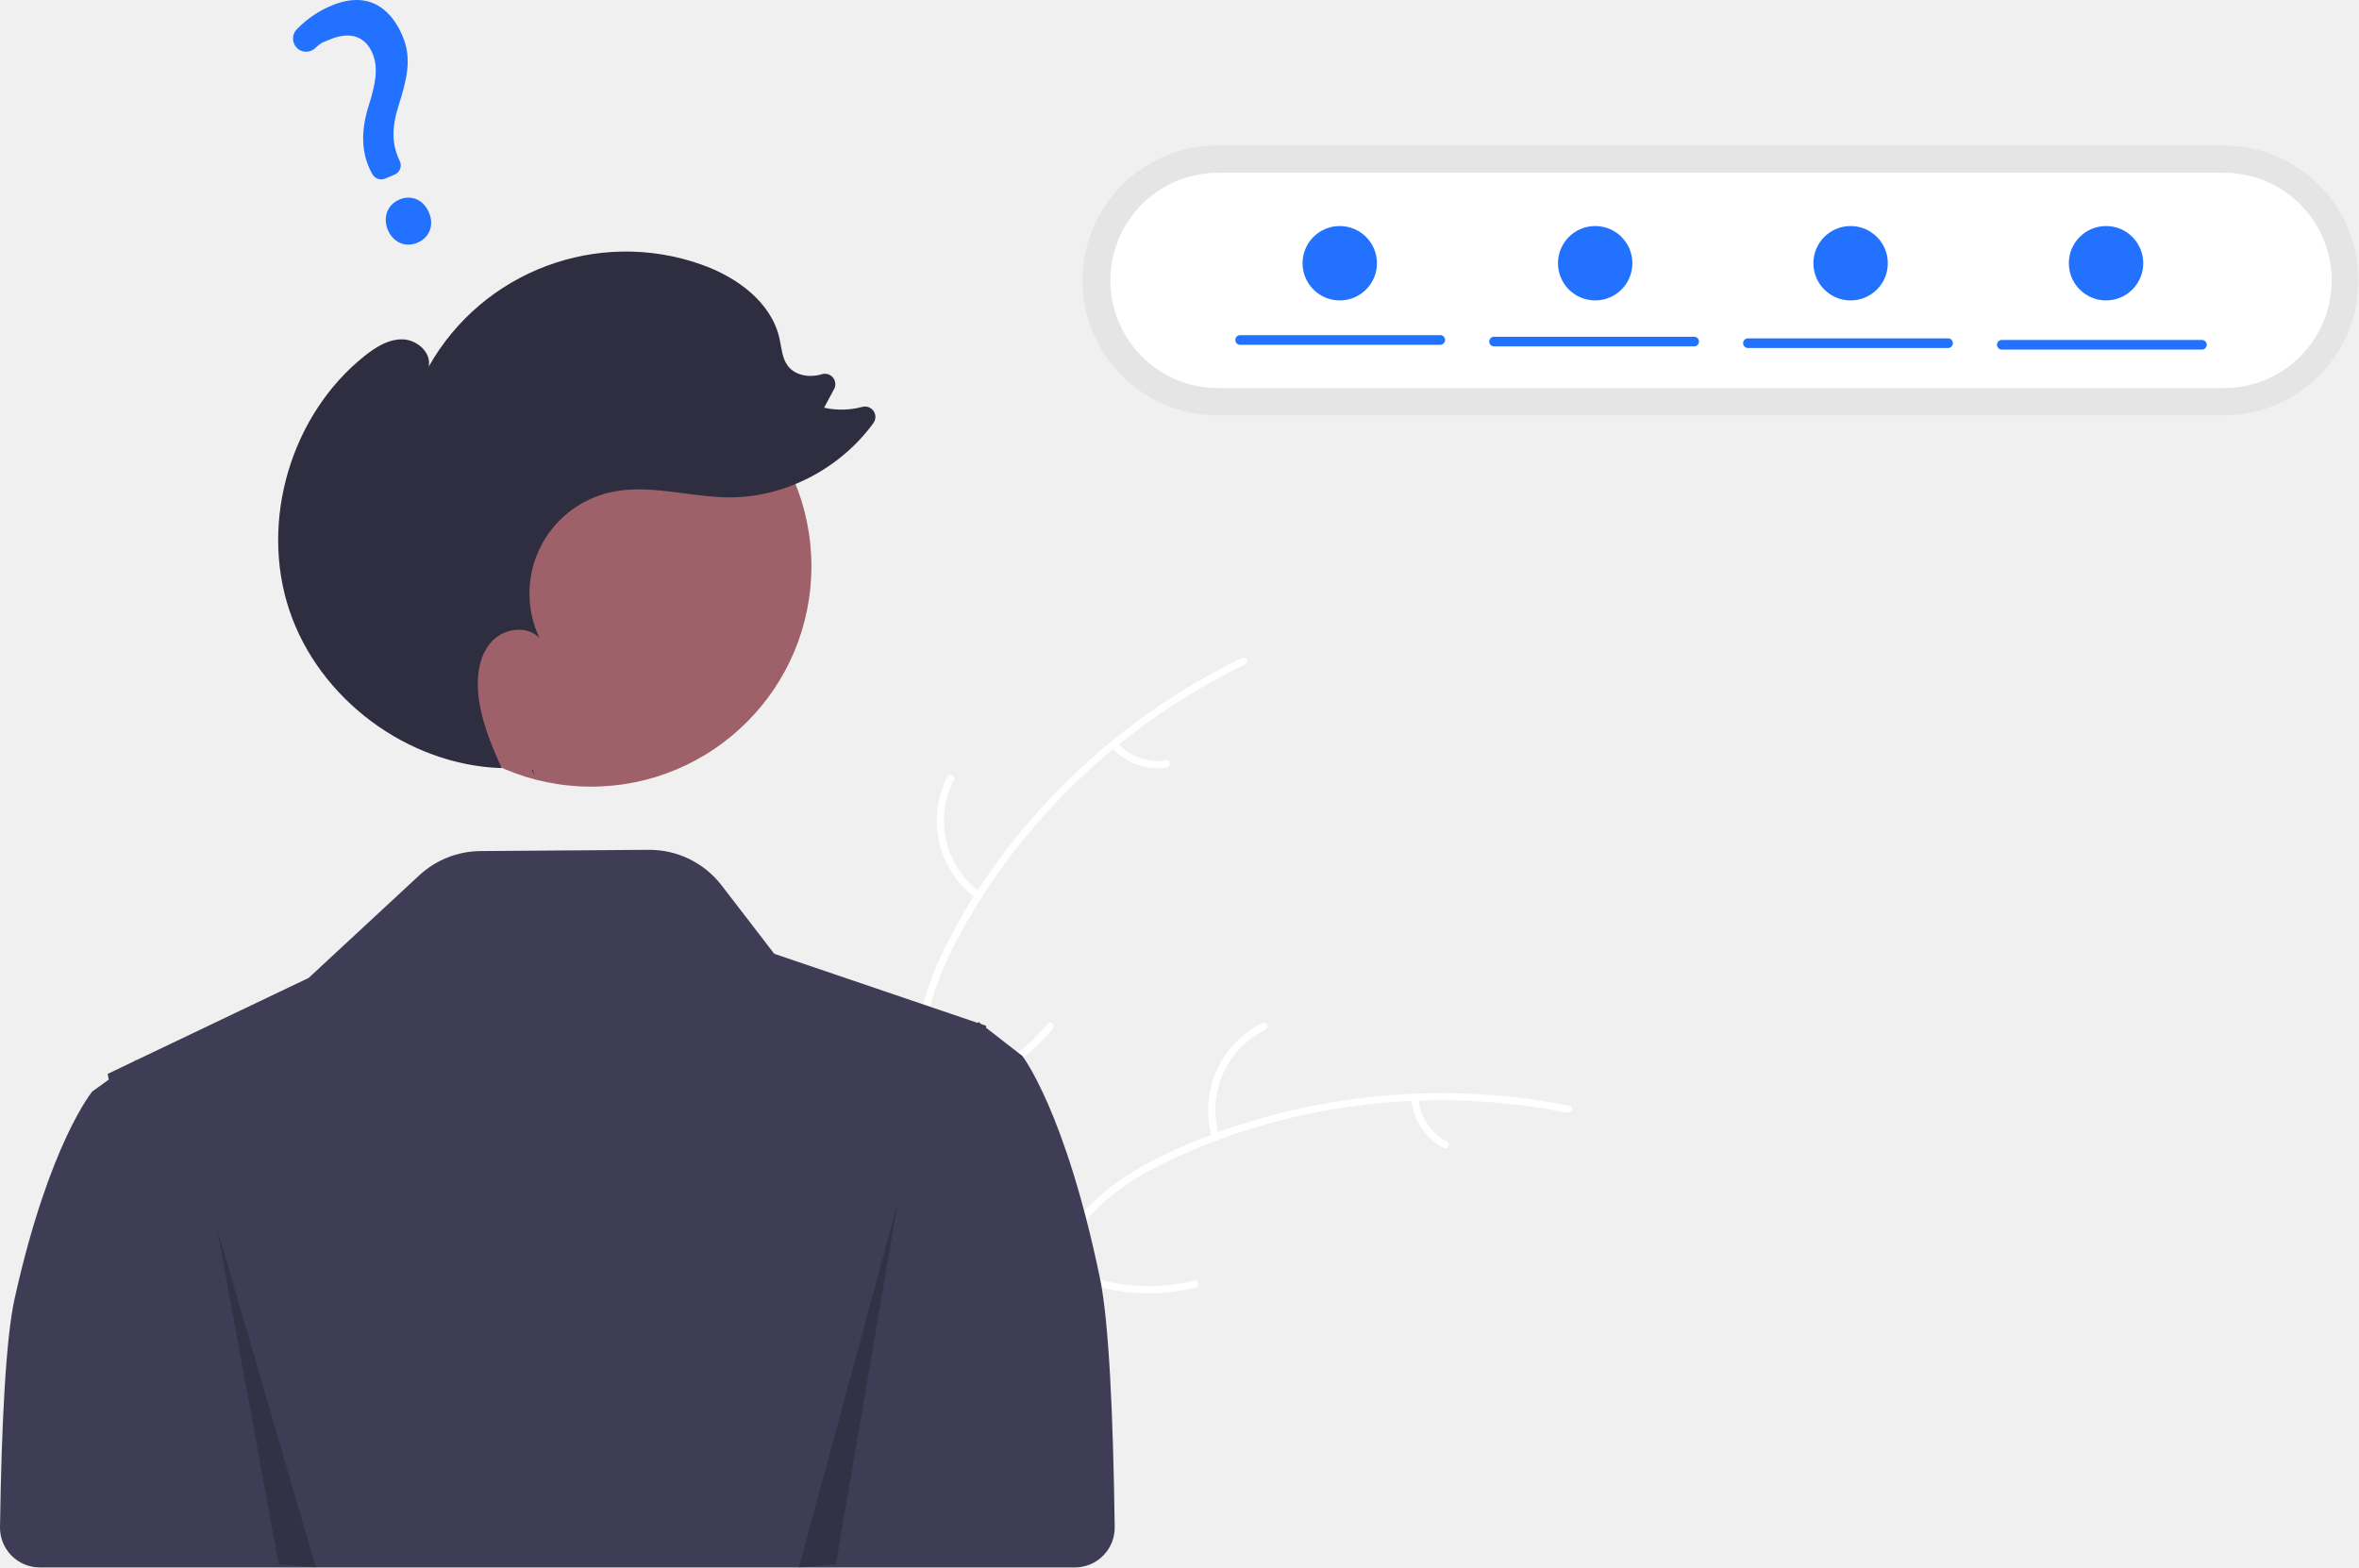
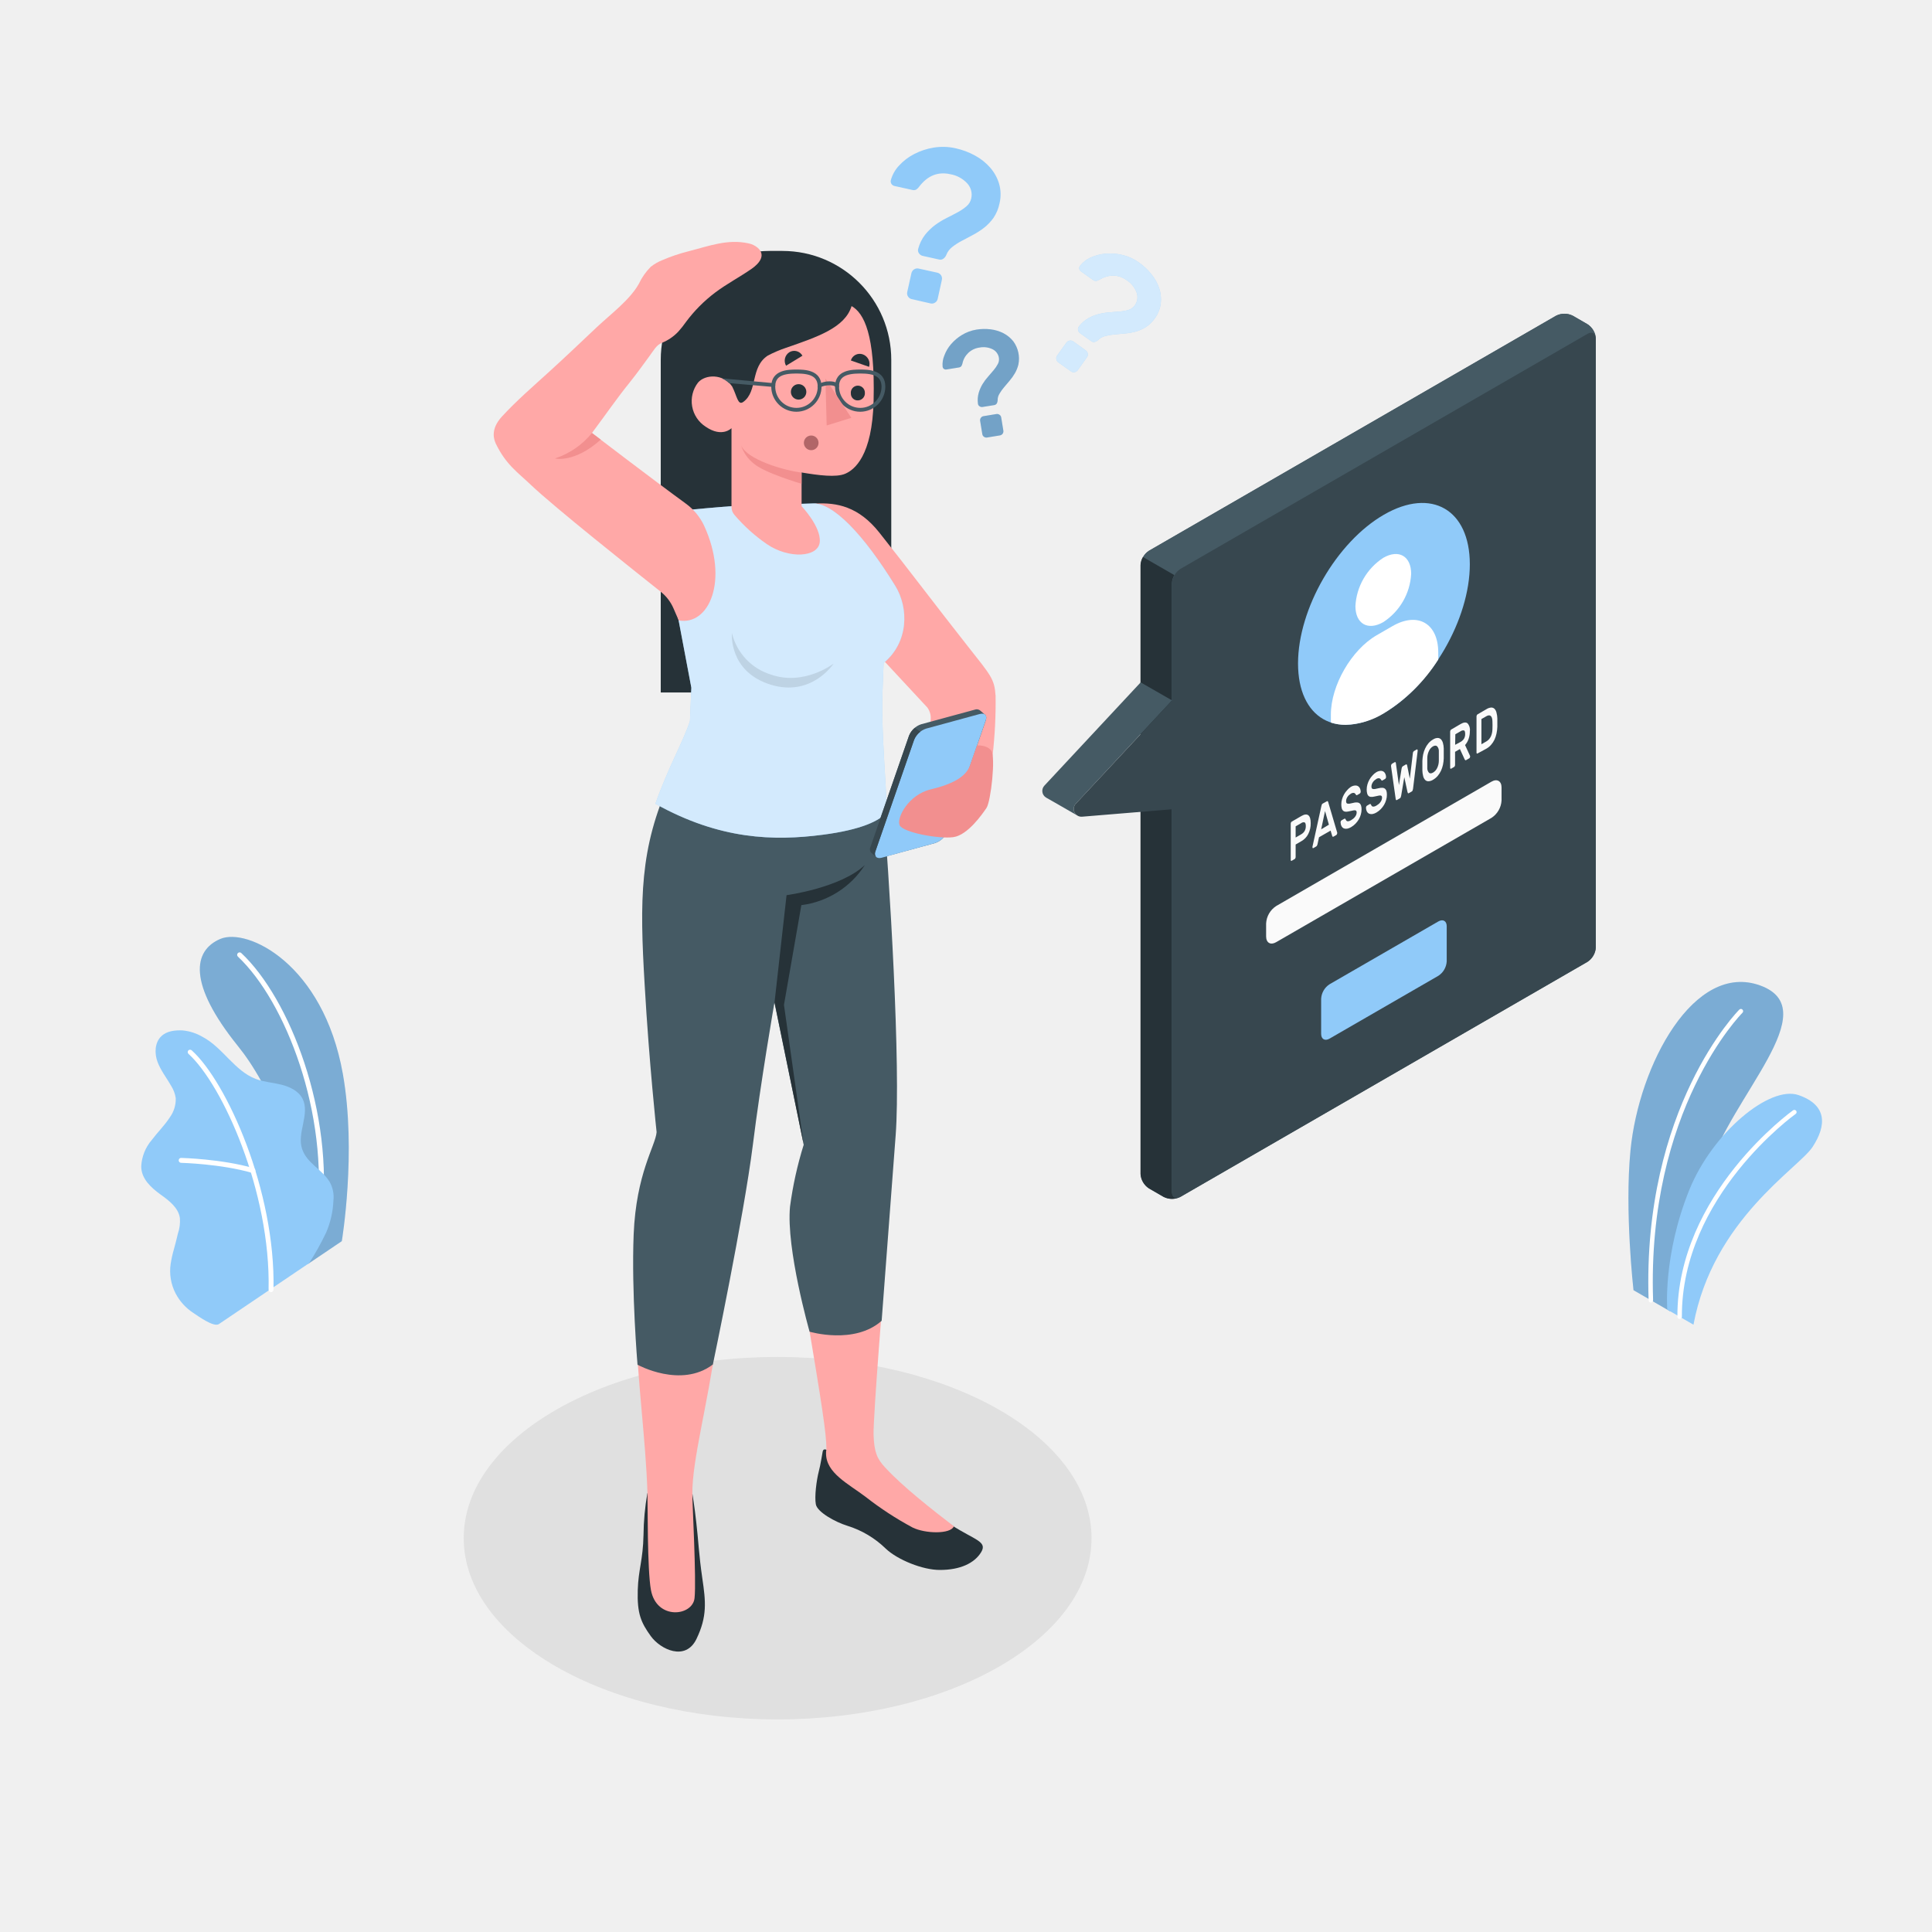
- <svg xmlns="http://www.w3.org/2000/svg" data-name="Layer 1" width="951.235" height="632.162" viewBox="0 0 951.235 632.162">
-   <path d="M465.591,496.884c32.599-57.345,94.782-101.377,160.608-97.135a303.919,303.919,0,0,0-79.931,192.744c-1.081,27.644.595,58.502-17.759,79.201-11.42,12.88-28.877,19.117-46.04,20.426-17.164,1.308-34.324-1.793-51.259-4.881l-4.108,1.261C425.537,622.556,432.992,554.23,465.591,496.884Z" transform="translate(-124.3823 -133.0693)" fill="#f0f0f0" />
-   <path d="M626.297,401.13C577.62,424.563,536.113,463.7,510.633,511.429c-5.509,10.319-10.199,21.266-12.244,32.841-2.047,11.58-.617,22.603,3.338,33.602,3.616,10.055,8.479,19.921,9.588,30.68,1.169,11.34-3.004,21.944-10.515,30.359-9.19,10.296-21.531,16.677-33.817,22.497-13.641,6.462-27.912,12.958-37.573,25.019-1.171,1.461-3.37-.441-2.201-1.9,16.809-20.983,45.583-24.928,65.536-41.831,9.31-7.887,16.3-18.628,15.859-31.214-.386-11.005-5.392-21.184-9.141-31.333-3.937-10.657-5.9-21.372-4.488-32.734,1.444-11.622,5.716-22.776,10.937-33.191,11.774-23.488,27.887-45.051,46.345-63.691a264.375,264.375,0,0,1,73.099-52.155c1.681-.809,2.612,1.947.942,2.751Z" transform="translate(-124.3823 -133.0693)" fill="#fff" />
-   <path d="M518.097,495.478a38.974,38.974,0,0,1-11.761-49.077c.851-1.666,3.48-.421,2.627,1.247a36.089,36.089,0,0,0,11.033,45.63c1.515,1.097-.393,3.291-1.9,2.201Z" transform="translate(-124.3823 -133.0693)" fill="#fff" />
-   <path d="M499.222,573.016A75.118,75.118,0,0,0,546.783,545.906c1.176-1.457,3.375.444,2.201,1.9A78.134,78.134,0,0,1,499.435,575.915c-1.855.266-2.058-2.635-.213-2.899Z" transform="translate(-124.3823 -133.0693)" fill="#fff" />
-   <path d="M574.907,432.685a22.061,22.061,0,0,0,19.718,7.03c1.851-.289,2.052,2.612.213,2.899a24.721,24.721,0,0,1-21.83-7.728,1.502,1.502,0,0,1-.151-2.05,1.461,1.461,0,0,1,2.05-.151Z" transform="translate(-124.3823 -133.0693)" fill="#fff" />
-   <path d="M757.173,580.652c-1.151.213-2.302.427-3.463.662a290.53,290.53,0,0,0-45.425,12.557c-1.149.4-2.308.823-3.443,1.255a306.284,306.284,0,0,0-96.329,58.622,297.44,297.44,0,0,0-31.2,32.695c-13.196,16.123-26.221,34.654-43.465,45.166a51.028,51.028,0,0,1-5.552,3.01l-99.338-41.204c-.179-.207-.368-.392-.548-.599l-4.041-1.464c.451-.636.932-1.287,1.383-1.923.26-.37.542-.731.802-1.102.18-.244.362-.488.511-.718.06-.081.121-.162.171-.221.149-.23.311-.429.451-.636q4.02-5.465,8.13-10.892c.009-.023.009-.023.041-.036,20.951-27.516,44.382-53.525,71.017-75.151.802-.65,1.611-1.324,2.458-1.955a283.824,283.824,0,0,1,38.364-25.951,250.912,250.912,0,0,1,22.758-11.253A208.652,208.652,0,0,1,633.669,545.389c43.431-4.033,87.669,5.869,120.98,33.154C755.5,579.241,756.331,579.931,757.173,580.652Z" transform="translate(-124.3823 -133.0693)" fill="#f0f0f0" />
-   <path d="M756.427,581.82c-52.975-10.597-109.678-4.339-158.759,18.43-10.611,4.923-20.947,10.84-29.549,18.85-8.606,8.014-14.101,17.676-17.565,28.839-3.167,10.205-5.224,21.011-10.816,30.269-5.895,9.758-15.61,15.712-26.674,17.909-13.537,2.688-27.232.352-40.545-2.397-14.782-3.053-30.088-6.459-45.063-2.646-1.814.462-2.425-2.381-.613-2.842,26.055-6.634,51.404,7.541,77.512,6.058,12.183-.692,24.23-5.06,31.455-15.374,6.318-9.019,8.449-20.16,11.566-30.521,3.273-10.879,8.157-20.616,16.124-28.838,8.151-8.41,18.277-14.744,28.715-19.916,23.542-11.665,49.39-19.181,75.35-22.951a264.375,264.375,0,0,1,89.766,2.367c1.83.366.913,3.127-.905,2.763Z" transform="translate(-124.3823 -133.0693)" fill="#fff" />
-   <path d="M613.231,592.008a38.974,38.974,0,0,1,20.158-46.266c1.682-.817,3.032,1.759,1.347,2.577a36.089,36.089,0,0,0-18.663,43.076c.549,1.788-2.296,2.391-2.842.613Z" transform="translate(-124.3823 -133.0693)" fill="#fff" />
-   <path d="M551.478,642.554a75.118,75.118,0,0,0,54.296,6.99c1.816-.456,2.427,2.387.613,2.842a78.135,78.135,0,0,1-56.485-7.388c-1.641-.905-.057-3.343,1.576-2.443Z" transform="translate(-124.3823 -133.0693)" fill="#fff" />
-   <path d="M696.396,576.075a22.061,22.061,0,0,0,11.511,17.484c1.652.884.066,3.321-1.576,2.443a24.721,24.721,0,0,1-12.777-19.314,1.502,1.502,0,0,1,1.114-1.728,1.461,1.461,0,0,1,1.728,1.114Z" transform="translate(-124.3823 -133.0693)" fill="#fff" />
-   <path d="M567.941,648.631c-13.912-67.267-31.302-89.694-31.302-89.694l-6.643-5.152-7.989-6.206.039-.798-1.895-.644-.445-.346-.729-.56-.117.126-.248.256-36.152-12.289-45.865-15.579L415.355,490.14a36.734,36.734,0,0,0-29.387-14.334l-67.829.502a36.734,36.734,0,0,0-24.71,9.801l-44.583,41.354-69.469,33.178-.117-.117-.729.521-10.734,5.132.443,2.306-6.643,4.794s-17.39,20.868-31.302,83.459c-3.539,15.926-5.281,50.09-5.91,92.188a16.069,16.069,0,0,0,16.062,16.307H511.494v-0H557.806a16.072,16.072,0,0,0,16.063-16.291C573.254,703.131,571.513,665.902,567.941,648.631Z" transform="translate(-124.3823 -133.0693)" fill="#3f3d56" />
-   <path d="M615.548,191.732a54.431,54.431,0,1,0,0,108.861H1021.187a54.431,54.431,0,0,0,0-108.861Z" transform="translate(-124.3823 -133.0693)" fill="#e5e5e5" />
-   <path d="M615.548,202.747a43.415,43.415,0,1,0,0,86.83H1021.187a43.415,43.415,0,0,0,0-86.83Z" transform="translate(-124.3823 -133.0693)" fill="#fff" />
-   <circle id="e096411a-cdc3-4e6d-bbd4-4630e1fee17e" data-name="ab6171fa-7d69-4734-b81c-8dff60f9761b" cx="238.323" cy="228.392" r="88.863" fill="#9e616a" />
-   <path d="M339.972,445.973q-.569-1.254-1.136-2.516c.146.005.29.026.435.029Z" transform="translate(-124.3823 -133.0693)" fill="#2f2e41" />
-   <path d="M271.371,276.64c4.494-3.585,9.747-6.884,15.494-6.699,5.746.185,11.573,5.375,10.383,11a91.318,91.318,0,0,1,109.895-41.208c14.282,5.039,28.287,15.119,31.568,29.904.842,3.795,1.023,7.957,3.393,11.039,2.988,3.886,8.705,4.765,13.412,3.398q.071-.021.141-.042a4.199,4.199,0,0,1,5.073,5.927l-4.041,7.537a32.383,32.383,0,0,0,15.428-.328,4.195,4.195,0,0,1,4.455,6.528c-13.325,18.294-35.586,30.108-58.303,29.969-16.146-.098-32.458-5.663-48.172-1.95a41.844,41.844,0,0,0-28.144,58.74c-4.827-5.28-14.159-4.03-19.097,1.147-4.938,5.177-6.216,12.904-5.719,20.041.761,10.916,5.038,21.201,9.546,31.212-37.801-1.19-73.555-27.707-85.59-63.572C229.008,343.267,241.674,300.33,271.371,276.64Z" transform="translate(-124.3823 -133.0693)" fill="#2f2e41" />
-   <polygon points="87.464 495.253 112.388 630.86 127.343 632.162 87.464 495.253" opacity="0.2" />
-   <polygon points="362.007 485.026 337.083 630.762 322.128 632.162 362.007 485.026" opacity="0.2" />
-   <path d="M292.629,231.001c-4.779,1.995-9.765-.191-11.857-5.2-2.123-5.085-.14-10.246,4.715-12.274,4.856-2.028,9.754.165,11.911,5.331C299.524,223.948,297.563,228.941,292.629,231.001Zm-9.154-27.482-3.8,1.587a4.099,4.099,0,0,1-5.206-1.909l-.188-.368c-4.088-7.373-4.557-16.335-1.384-26.621,2.939-9.227,4.16-15.717,1.705-21.596-2.838-6.797-8.899-8.927-16.628-5.842-2.998,1.252-3.952,1.232-6.311,3.572a5.416,5.416,0,0,1-3.921,1.593,5.235,5.235,0,0,1-3.747-1.643,5.348,5.348,0,0,1-.037-7.297,41.535,41.535,0,0,1,14.046-9.644c16.606-6.934,24.966,3.303,28.792,12.465,3.742,8.961,1.637,17.275-1.745,28.043-2.834,8.948-2.669,15.578.55,22.17a4.081,4.081,0,0,1-2.126,5.491Z" transform="translate(-124.3823 -133.0693)" fill="#2271ff" />
-   <path d="M705.149,272.122h-80.707a1.944,1.944,0,1,1,0-3.888h80.707a1.944,1.944,0,0,1,0,3.888Z" transform="translate(-124.3823 -133.0693)" fill="#2271ff" />
-   <path d="M807.53,272.77h-80.707a1.944,1.944,0,1,1,0-3.888h80.707a1.944,1.944,0,1,1,0,3.888Z" transform="translate(-124.3823 -133.0693)" fill="#2271ff" />
-   <path d="M909.912,273.418H829.205a1.944,1.944,0,0,1,0-3.888h80.707a1.944,1.944,0,1,1,0,3.888Z" transform="translate(-124.3823 -133.0693)" fill="#2271ff" />
-   <path d="M1012.294,274.066h-80.707a1.944,1.944,0,0,1,0-3.888h80.707a1.944,1.944,0,0,1,0,3.888Z" transform="translate(-124.3823 -133.0693)" fill="#2271ff" />
-   <circle cx="540.235" cy="106.162" r="15" fill="#2271ff" />
-   <circle cx="643.235" cy="106.162" r="15" fill="#2271ff" />
-   <circle cx="746.235" cy="106.162" r="15" fill="#2271ff" />
-   <circle cx="849.235" cy="106.162" r="15" fill="#2271ff" />
+ <svg xmlns="http://www.w3.org/2000/svg" viewBox="0 0 500 500">
+   <g id="freepik--Floor--inject-14">
+     <ellipse id="freepik--floor--inject-14" cx="250" cy="341.91" rx="235.59" ry="136.02" style="fill:#f0f0f0" />
+   </g>
+   <g id="freepik--Shadow--inject-14">
+     <ellipse id="freepik--shadow--inject-14" cx="201.25" cy="398.08" rx="81.24" ry="46.9" style="fill:#e0e0e0" />
+   </g>
+   <g id="freepik--Plants--inject-14">
+     <g id="freepik--plants--inject-14">
+       <path d="M432.28,339.4l-9.53-5.5s-2.33-20.4-.78-36.2c2.18-22.2,16.52-48.92,33.62-42.64s-7.84,28.88-13.39,47.71S432.28,339.4,432.28,339.4Z" style="fill:#90CAF9" />
+       <path d="M432.28,339.4l-9.53-5.5s-2.33-20.4-.78-36.2c2.18-22.2,16.52-48.92,33.62-42.64s-7.84,28.88-13.39,47.71S432.28,339.4,432.28,339.4Z" style="opacity:0.15" />
+       <path d="M427.27,337.09h0a.58.58,0,0,0,.55-.6c-1.67-49.33,22.89-74.15,23.13-74.39a.58.58,0,0,0,0-.82.57.57,0,0,0-.81,0c-.26.24-25.17,25.42-23.48,75.25A.58.58,0,0,0,427.27,337.09Z" style="fill:#fff" />
+       <path d="M438.27,342.83l-6.78-3.91s-1.16-14,5.71-31c6-14.8,20.8-27.09,28.26-24.51s7.27,7.87,3.63,13.42S443.34,315.59,438.27,342.83Z" style="fill:#90CAF9" />
+       <path d="M434.69,341.35h0a.59.59,0,0,0,.58-.58c-.14-31.2,29.15-52.28,29.45-52.49a.56.56,0,0,0,.13-.8.58.58,0,0,0-.8-.14c-.3.21-30.07,21.65-29.94,53.43A.58.58,0,0,0,434.69,341.35Z" style="fill:#fff" />
+     </g>
+     <g id="freepik--plants--inject-14">
+       <path d="M79.66,327.15l8.8-5.94s3.87-23,.27-43.29C83.67,249.46,64,240,57,243s-8.5,11.47,4.57,27.71C69.32,280.26,79.39,300.65,79.66,327.15Z" style="fill:#90CAF9" />
+       <g style="opacity:0.15">
+         <path d="M79.66,327.15l8.8-5.94s3.87-23,.27-43.29C83.67,249.46,64,240,57,243s-8.5,11.47,4.57,27.71C69.32,280.26,79.39,300.65,79.66,327.15Z" />
+       </g>
+       <path d="M82.68,315.75h-.09A.64.64,0,0,1,82,315c3.18-26.79-8.13-55.87-20.44-67.44a.64.64,0,0,1,0-.9.63.63,0,0,1,.9,0C75,258.44,86.52,288,83.3,315.18A.65.65,0,0,1,82.68,315.75Z" style="fill:#fff" />
+       <path d="M56.62,342.69c-1.4.84-5.48-2.19-6.61-2.92a13.44,13.44,0,0,1-4.58-5.06,12.64,12.64,0,0,1-1.27-7.56,29.89,29.89,0,0,1,.89-4c.35-1.31.7-2.62,1-3.94a9.75,9.75,0,0,0,.5-4c-.39-2.67-2.8-4.5-5-6.07-2.42-1.75-5-4.06-5-7.28A11.32,11.32,0,0,1,39.3,295c1.5-2,3.3-3.74,4.65-5.83a8,8,0,0,0,1.53-5,8.32,8.32,0,0,0-1.16-3.11c-1.18-2.08-2.71-4-3.54-6.21s-.77-5.05,1-6.7c1.41-1.35,3.56-1.57,5.51-1.48a12.63,12.63,0,0,1,5.2,1.71c5.17,2.75,8.21,8.75,13.68,10.84,2.11.8,4.41.94,6.6,1.48s4.45,1.61,5.5,3.6c2.07,3.95-1.54,8.93-.06,13.12,1.32,3.72,5,5.08,7.08,8.41a8,8,0,0,1,1,4.88A23.35,23.35,0,0,1,84.4,319,73,73,0,0,1,80,326.9S56.83,342.56,56.62,342.69Z" style="fill:#90CAF9" />
+       <path d="M70.14,334.4h0a.64.64,0,0,1-.63-.65c.56-25.32-11.9-53-20.72-61a.64.64,0,0,1-.05-.9.63.63,0,0,1,.9,0c9,8.1,21.71,36.26,21.14,61.93A.63.63,0,0,1,70.14,334.4Z" style="fill:#fff" />
+       <path d="M65.47,303.55a.37.37,0,0,1-.18,0c-8.18-2.36-18.32-2.6-18.42-2.61a.63.63,0,0,1-.62-.65.61.61,0,0,1,.65-.62c.1,0,10.4.25,18.74,2.65a.64.64,0,0,1,.43.79A.62.62,0,0,1,65.47,303.55Z" style="fill:#fff" />
+     </g>
+   </g>
+   <g id="freepik--speech-bubble--inject-14">
+     <g id="freepik--speach-bubble--inject-14">
+       <path d="M301.16,309.74l-3.79-2.19a4.78,4.78,0,0,1-2.17-3.75V146.28a4.8,4.8,0,0,1,2.16-3.75L402.71,81.71a4.79,4.79,0,0,1,4.33,0l3.79,2.19A4.78,4.78,0,0,1,413,87.65V245.17a4.8,4.8,0,0,1-2.16,3.75L305.49,309.75A4.76,4.76,0,0,1,301.16,309.74Z" style="fill:#455a64" />
+       <path d="M413,87.3c-.15-1.12-1.06-1.53-2.15-.9L305.49,147.23a4.48,4.48,0,0,0-1.53,1.61l-8.13-4.69a4.43,4.43,0,0,1,1.53-1.62L402.71,81.71a4.79,4.79,0,0,1,4.33,0l3.79,2.19A4.83,4.83,0,0,1,413,87.3Z" style="fill:#455a64" />
+       <path d="M305.12,309.92a4.83,4.83,0,0,1-4-.17l-3.8-2.2a4.8,4.8,0,0,1-2.16-3.75V146.28a4.43,4.43,0,0,1,.63-2.13l8.13,4.69a4.37,4.37,0,0,0-.64,2.14V308.5C303.32,309.74,304.1,310.31,305.12,309.92Z" style="fill:#263238" />
+       <path d="M303.32,151V308.5c0,1.38,1,1.94,2.17,1.25l105.35-60.83a4.8,4.8,0,0,0,2.16-3.75V87.65c0-1.38-1-1.94-2.16-1.25L305.49,147.23A4.78,4.78,0,0,0,303.32,151Z" style="fill:#37474f" />
+       <path d="M278.72,211c-1.36-.81-7.67-4.4-8-4.59a2,2,0,0,1-.43-3.09l24.91-26.72,8.12,4.66L278.42,208A2,2,0,0,0,278.72,211Z" style="fill:#455a64" />
+       <path d="M303.32,181.29,278.42,208a2,2,0,0,0,1.63,3.36l23.27-1.92Z" style="fill:#37474f" />
+       <path d="M358.16,133.2c12.28-7.09,22.23-1.34,22.23,12.84s-9.95,31.41-22.23,38.5-22.23,1.34-22.23-12.83S345.88,140.29,358.16,133.2Z" style="fill:#90CAF9" />
+       <path d="M358,144.36c4-2.3,7.21-.44,7.21,4.16A15.93,15.93,0,0,1,358,161c-4,2.3-7.22.44-7.22-4.16A15.93,15.93,0,0,1,358,144.36Z" style="fill:#fff" />
+       <path d="M372.22,168.88c0-7.55-5.31-10.62-11.85-6.84l-4.09,2.36c-6.54,3.78-11.85,13-11.85,20.53V187a12.43,12.43,0,0,0,3.82.59,20.14,20.14,0,0,0,9.91-3,43.81,43.81,0,0,0,14.06-13.9Z" style="fill:#fff" />
+       <path d="M344.08,254.73l28.16-16.26c1.2-.69,2.17-.13,2.17,1.25v9.07a4.78,4.78,0,0,1-2.17,3.75L344.08,268.8c-1.2.69-2.17.13-2.17-1.25v-9.07A4.78,4.78,0,0,1,344.08,254.73Z" style="fill:#90CAF9" />
+       <path d="M330.29,234.47,386,202.29c1.43-.83,2.6-.16,2.6,1.5v3.37a5.74,5.74,0,0,1-2.6,4.5l-55.74,32.18c-1.43.83-2.59.16-2.59-1.5V239A5.73,5.73,0,0,1,330.29,234.47Z" style="fill:#fafafa" />
+       <path d="M336.81,211.18c.76-.44,1.35-.51,1.77-.2s.63,1,.63,2.06a5.92,5.92,0,0,1-.63,2.79,4.42,4.42,0,0,1-1.77,1.86l-1.5.87v3.23a.76.76,0,0,1-.08.32.46.46,0,0,1-.18.22l-.76.44a.15.15,0,0,1-.18,0,.33.33,0,0,1-.07-.24v-9.35a.74.74,0,0,1,.07-.32.51.51,0,0,1,.18-.22Zm-1.5,5.57,1.45-.84a2.42,2.42,0,0,0,.86-.82,2.48,2.48,0,0,0,.32-1.32c0-.54-.11-.85-.32-.94a1,1,0,0,0-.86.19l-1.45.84Z" style="fill:#fafafa" />
+       <path d="M343.4,207.37c.1-.06.18-.06.23,0a.78.78,0,0,1,.13.3l2.31,7.82s0,.06,0,.09a.72.72,0,0,1-.08.32.46.46,0,0,1-.18.22l-.68.39c-.12.07-.21.08-.26,0a.4.4,0,0,1-.1-.18l-.41-1.37-3,1.72-.4,1.84a1.83,1.83,0,0,1-.11.29.54.54,0,0,1-.26.28l-.68.39a.14.14,0,0,1-.18,0,.32.32,0,0,1-.07-.23.37.37,0,0,1,0-.11l2.3-10.48a2.27,2.27,0,0,1,.13-.45.56.56,0,0,1,.23-.25Zm.52,6.06-1-3.53-1,4.72Z" style="fill:#fafafa" />
+       <path d="M349.57,203.66a2.45,2.45,0,0,1,1.11-.37,1.34,1.34,0,0,1,.8.18,1.29,1.29,0,0,1,.49.59,2.11,2.11,0,0,1,.18.78.6.6,0,0,1-.07.32.46.46,0,0,1-.18.22l-.66.38c-.11.06-.19.07-.24,0a.47.47,0,0,1-.15-.16.73.73,0,0,0-.42-.39,1.16,1.16,0,0,0-.86.22,3.73,3.73,0,0,0-.46.35,2.44,2.44,0,0,0-.39.46,2.53,2.53,0,0,0-.26.52,1.7,1.7,0,0,0-.09.54,1,1,0,0,0,.09.49.38.38,0,0,0,.3.19,1.64,1.64,0,0,0,.56,0l.87-.19a3,3,0,0,1,1-.12,1.12,1.12,0,0,1,.67.22,1.19,1.19,0,0,1,.38.59,3.08,3.08,0,0,1,.13,1,4.73,4.73,0,0,1-.19,1.32,5.35,5.35,0,0,1-.53,1.26,6.08,6.08,0,0,1-.86,1.12,5.15,5.15,0,0,1-1.14.89,3.08,3.08,0,0,1-1,.39,1.61,1.61,0,0,1-.86-.07,1.3,1.3,0,0,1-.59-.55,2.24,2.24,0,0,1-.26-1,.78.78,0,0,1,.07-.33.56.56,0,0,1,.19-.21l.66-.38c.1-.06.18-.08.24-.05s.1.08.14.17a1.35,1.35,0,0,0,.16.29.53.53,0,0,0,.25.19.89.89,0,0,0,.4,0,2,2,0,0,0,.6-.25,3.87,3.87,0,0,0,.55-.38,2.68,2.68,0,0,0,.78-1,1.68,1.68,0,0,0,.12-.63.58.58,0,0,0-.13-.44.5.5,0,0,0-.4-.12,2.8,2.8,0,0,0-.67.11c-.26.06-.56.13-.91.19a2.4,2.4,0,0,1-.82.06.94.94,0,0,1-.58-.25,1.28,1.28,0,0,1-.35-.62,4.3,4.3,0,0,1-.11-1.06,4.5,4.5,0,0,1,.19-1.3,5.24,5.24,0,0,1,.52-1.24,5.54,5.54,0,0,1,.78-1.07A4.53,4.53,0,0,1,349.57,203.66Z" style="fill:#fafafa" />
+       <path d="M356.14,199.88a2.37,2.37,0,0,1,1.11-.38,1.36,1.36,0,0,1,.8.18,1.34,1.34,0,0,1,.48.59,2.11,2.11,0,0,1,.18.78.52.52,0,0,1-.07.32.46.46,0,0,1-.18.22l-.66.38c-.1.06-.18.08-.24,0a.35.35,0,0,1-.14-.17.8.8,0,0,0-.43-.38,1.13,1.13,0,0,0-.85.22,3.19,3.19,0,0,0-.47.35,2.39,2.39,0,0,0-.38.46,2.11,2.11,0,0,0-.26.52,1.71,1.71,0,0,0-.1.54,1,1,0,0,0,.09.49.38.38,0,0,0,.3.19,1.63,1.63,0,0,0,.56,0l.87-.19a3.32,3.32,0,0,1,1-.12,1.1,1.1,0,0,1,.67.22,1.28,1.28,0,0,1,.39.59,3.48,3.48,0,0,1,.12,1,4.73,4.73,0,0,1-.19,1.32,5.35,5.35,0,0,1-.53,1.26,6,6,0,0,1-.86,1.13,5.63,5.63,0,0,1-1.13.88,3.12,3.12,0,0,1-1,.39,1.59,1.59,0,0,1-.85-.07,1.27,1.27,0,0,1-.6-.55,2.12,2.12,0,0,1-.25-1,.52.52,0,0,1,.07-.32.46.46,0,0,1,.18-.22l.66-.38c.1-.06.19-.08.24-.05a.25.25,0,0,1,.14.17,2,2,0,0,0,.16.29.55.55,0,0,0,.26.19.89.89,0,0,0,.4,0,2,2,0,0,0,.6-.25,4.45,4.45,0,0,0,.54-.38,2.32,2.32,0,0,0,.46-.48,2.61,2.61,0,0,0,.32-.56,1.68,1.68,0,0,0,.12-.63.58.58,0,0,0-.13-.44.5.5,0,0,0-.4-.12,3.22,3.22,0,0,0-.66.11c-.26.06-.57.13-.91.19a2.46,2.46,0,0,1-.83.06.91.91,0,0,1-.58-.25,1.27,1.27,0,0,1-.34-.62,3.79,3.79,0,0,1-.12-1.05,4.88,4.88,0,0,1,.19-1.31,5.69,5.69,0,0,1,.52-1.24,5.19,5.19,0,0,1,.79-1.07A4,4,0,0,1,356.14,199.88Z" style="fill:#fafafa" />
+       <path d="M363.43,201.13l-.81,4.79a1.93,1.93,0,0,1-.12.42.51.51,0,0,1-.21.26l-.76.44c-.1.06-.17.06-.22,0a.49.49,0,0,1-.11-.29L360,198.3s0-.08,0-.11a.76.76,0,0,1,.08-.32.51.51,0,0,1,.18-.22l.69-.4a.24.24,0,0,1,.18,0q.09,0,.12.24l.79,5.69.69-4.27a1.4,1.4,0,0,1,.09-.31.53.53,0,0,1,.24-.3l.77-.45c.11-.06.19-.05.24,0a.6.6,0,0,1,.09.21l.7,3.47.79-6.6a.9.9,0,0,1,.11-.37.66.66,0,0,1,.18-.19l.69-.4a.15.15,0,0,1,.18,0,.33.33,0,0,1,.08.24.62.62,0,0,1,0,.12l-1.2,9.83a1.85,1.85,0,0,1-.11.42.58.58,0,0,1-.22.26l-.77.44c-.09.05-.16.05-.21,0a1.41,1.41,0,0,1-.12-.29Z" style="fill:#fafafa" />
+       <path d="M368.11,196.89a10.32,10.32,0,0,1,.2-1.65,7.16,7.16,0,0,1,.52-1.54,6,6,0,0,1,.84-1.33,4.52,4.52,0,0,1,1.21-1,2.27,2.27,0,0,1,1.19-.39,1.24,1.24,0,0,1,.85.35,2.32,2.32,0,0,1,.51.95,5.67,5.67,0,0,1,.21,1.41c0,.18,0,.38,0,.6s0,.45,0,.69,0,.47,0,.69,0,.43,0,.62a10.07,10.07,0,0,1-.2,1.64,7.73,7.73,0,0,1-.51,1.54,6.39,6.39,0,0,1-.85,1.33,4.73,4.73,0,0,1-1.2,1,2.38,2.38,0,0,1-1.21.39,1.15,1.15,0,0,1-.84-.34,2.11,2.11,0,0,1-.52-1,6.38,6.38,0,0,1-.2-1.41c0-.18,0-.38,0-.6s0-.45,0-.69,0-.46,0-.69S368.1,197.07,368.11,196.89Zm4.26-2.39a1.82,1.82,0,0,0-.44-1.36c-.26-.23-.62-.22-1.05,0a2.62,2.62,0,0,0-1.06,1.18,4.37,4.37,0,0,0-.44,1.87c0,.37,0,.78,0,1.23s0,.85,0,1.21a1.82,1.82,0,0,0,.44,1.36c.26.22.62.2,1.06-.05a2.68,2.68,0,0,0,1.05-1.17,4.32,4.32,0,0,0,.44-1.86c0-.38,0-.79,0-1.24S372.38,194.86,372.37,194.5Z" style="fill:#fafafa" />
+       <path d="M378,187.38c.79-.45,1.38-.52,1.79-.19a2.45,2.45,0,0,1,.61,2,6.13,6.13,0,0,1-.31,2,5,5,0,0,1-.93,1.64l1.3,2.83a.78.78,0,0,1,0,.14.58.58,0,0,1-.06.26.39.39,0,0,1-.14.18l-.8.46c-.13.07-.22.08-.28,0a.68.68,0,0,1-.13-.18l-1.23-2.67-1.25.72v3.38a.74.74,0,0,1-.07.32.59.59,0,0,1-.18.22l-.76.44a.14.14,0,0,1-.18,0,.3.3,0,0,1-.08-.23v-9.35a.76.76,0,0,1,.08-.32.46.46,0,0,1,.18-.22Zm-1.41,5.38L378,192a2.52,2.52,0,0,0,.86-.79,2.26,2.26,0,0,0,.32-1.28c0-.54-.11-.84-.32-.9a1.18,1.18,0,0,0-.86.22l-1.36.78Z" style="fill:#fafafa" />
+       <path d="M384.7,183.53a2.65,2.65,0,0,1,1.21-.42,1.2,1.2,0,0,1,.85.31,2.1,2.1,0,0,1,.53,1,6.36,6.36,0,0,1,.22,1.52c0,.7,0,1.42,0,2.15a10,10,0,0,1-.22,1.77,7.42,7.42,0,0,1-.52,1.57,5.9,5.9,0,0,1-.84,1.28,4.6,4.6,0,0,1-1.18,1L382.38,195a.14.14,0,0,1-.18,0,.29.29,0,0,1-.08-.23v-9.35a.76.76,0,0,1,.08-.32.46.46,0,0,1,.18-.22Zm1.54,3.11a3.06,3.06,0,0,0-.12-.8,1.09,1.09,0,0,0-.29-.52.65.65,0,0,0-.48-.19,1.42,1.42,0,0,0-.7.24l-1.26.72v6.52l1.31-.75a2.6,2.6,0,0,0,.67-.56,3.43,3.43,0,0,0,.47-.72,4.12,4.12,0,0,0,.28-.86,5,5,0,0,0,.12-.94C386.27,188.05,386.27,187.34,386.24,186.64Z" style="fill:#fafafa" />
+     </g>
+   </g>
+   <g id="freepik--question-marks--inject-14">
+     <g id="freepik--question-marks--inject-14">
+       <path d="M247.38,38.39a18.76,18.76,0,0,1,4.94,1.86,14.19,14.19,0,0,1,3.93,3.12,11.26,11.26,0,0,1,2.32,4.2,10,10,0,0,1,.1,5.09,10.36,10.36,0,0,1-1.55,3.72,12.65,12.65,0,0,1-2.44,2.56,19.45,19.45,0,0,1-2.91,1.87l-2.88,1.53a15.76,15.76,0,0,0-2.46,1.59A4.72,4.72,0,0,0,244.89,66a2.2,2.2,0,0,1-.73.94,1.28,1.28,0,0,1-1.1.23l-4.24-.94a1.57,1.57,0,0,1-1-.69,1.29,1.29,0,0,1-.19-1.15,10.12,10.12,0,0,1,1.77-3.62A14.12,14.12,0,0,1,242,58.24a20.91,20.91,0,0,1,3-1.83c1-.51,2-1,2.87-1.49a13,13,0,0,0,2.27-1.55,3.61,3.61,0,0,0,1.21-2,4.32,4.32,0,0,0-1-3.88,7.75,7.75,0,0,0-4.44-2.41q-4.74-1.05-8,3.19a3.07,3.07,0,0,1-.78.79,1.47,1.47,0,0,1-1.11.08l-4.51-1a1.24,1.24,0,0,1-.79-.52,1.22,1.22,0,0,1-.17-1,8.94,8.94,0,0,1,2.08-3.72,13.93,13.93,0,0,1,3.89-3,16.81,16.81,0,0,1,5.11-1.7A14.9,14.9,0,0,1,247.38,38.39Zm-4.79,32.18a1.56,1.56,0,0,1,1.17,1.84l-1.08,4.9a1.48,1.48,0,0,1-.68,1,1.46,1.46,0,0,1-1.16.22L236,77.42a1.45,1.45,0,0,1-1-.68,1.49,1.49,0,0,1-.21-1.16l1.09-4.9a1.57,1.57,0,0,1,1.84-1.18Z" style="fill:#90CAF9" />
+       <path d="M252.72,85.3a13.06,13.06,0,0,1,3.64-.07,10,10,0,0,1,3.32,1,8,8,0,0,1,2.56,2.1,7.57,7.57,0,0,1,1.32,6,8.37,8.37,0,0,1-.91,2.27,12.63,12.63,0,0,1-1.38,1.94c-.51.6-1,1.17-1.45,1.72a10.86,10.86,0,0,0-1.17,1.65,3.09,3.09,0,0,0-.46,1.71,1.69,1.69,0,0,1-.23.8.94.94,0,0,1-.65.42l-3,.48a1.07,1.07,0,0,1-.81-.18.88.88,0,0,1-.41-.69,6.81,6.81,0,0,1,.2-2.78,9.81,9.81,0,0,1,1-2.28,13.27,13.27,0,0,1,1.44-1.93c.53-.6,1-1.16,1.46-1.7a8.51,8.51,0,0,0,1.06-1.57,2.51,2.51,0,0,0,.27-1.58,3,3,0,0,0-1.65-2.23,5.39,5.39,0,0,0-3.46-.42,5.18,5.18,0,0,0-4.33,4.11,2.26,2.26,0,0,1-.3.71,1.06,1.06,0,0,1-.68.33l-3.16.51a.86.86,0,0,1-.64-.13.82.82,0,0,1-.35-.58A6,6,0,0,1,244.4,92a9.59,9.59,0,0,1,1.72-2.92,11.76,11.76,0,0,1,2.84-2.4A10.42,10.42,0,0,1,252.72,85.3Zm5.16,21.85a1.06,1.06,0,0,1,.79.19,1,1,0,0,1,.44.69l.56,3.43a1.07,1.07,0,0,1-.88,1.22l-3.35.55a1.07,1.07,0,0,1-.79-.19,1,1,0,0,1-.43-.69l-.56-3.43a1,1,0,0,1,.19-.79,1,1,0,0,1,.69-.43Z" style="fill:#90CAF9" />
+       <g style="opacity:0.2">
+         <path d="M252.72,85.3a13.06,13.06,0,0,1,3.64-.07,10,10,0,0,1,3.32,1,8,8,0,0,1,2.56,2.1,7.57,7.57,0,0,1,1.32,6,8.37,8.37,0,0,1-.91,2.27,12.63,12.63,0,0,1-1.38,1.94c-.51.6-1,1.17-1.45,1.72a10.86,10.86,0,0,0-1.17,1.65,3.09,3.09,0,0,0-.46,1.71,1.69,1.69,0,0,1-.23.8.94.94,0,0,1-.65.42l-3,.48a1.07,1.07,0,0,1-.81-.18.88.88,0,0,1-.41-.69,6.81,6.81,0,0,1,.2-2.78,9.81,9.81,0,0,1,1-2.28,13.27,13.27,0,0,1,1.44-1.93c.53-.6,1-1.16,1.46-1.7a8.51,8.51,0,0,0,1.06-1.57,2.51,2.51,0,0,0,.27-1.58,3,3,0,0,0-1.65-2.23,5.39,5.39,0,0,0-3.46-.42,5.18,5.18,0,0,0-4.33,4.11,2.26,2.26,0,0,1-.3.71,1.06,1.06,0,0,1-.68.33l-3.16.51a.86.86,0,0,1-.64-.13.82.82,0,0,1-.35-.58A6,6,0,0,1,244.4,92a9.59,9.59,0,0,1,1.72-2.92,11.76,11.76,0,0,1,2.84-2.4A10.42,10.42,0,0,1,252.72,85.3Zm5.16,21.85a1.06,1.06,0,0,1,.79.19,1,1,0,0,1,.44.69l.56,3.43a1.07,1.07,0,0,1-.88,1.22l-3.35.55a1.07,1.07,0,0,1-.79-.19,1,1,0,0,1-.43-.69l-.56-3.43a1,1,0,0,1,.19-.79,1,1,0,0,1,.69-.43Z" />
+       </g>
+       <path d="M281,90.69a1.22,1.22,0,0,1,.51.82,1.2,1.2,0,0,1-.21.94l-2.38,3.35a1.22,1.22,0,0,1-.82.51,1.2,1.2,0,0,1-.94-.21l-3.28-2.33a1.17,1.17,0,0,1-.5-.82,1.2,1.2,0,0,1,.21-.94L276,88.66a1.27,1.27,0,0,1,1.76-.3ZM294.84,68A14.76,14.76,0,0,1,298,71a11.55,11.55,0,0,1,2,3.6,9.21,9.21,0,0,1,.41,3.9,8.15,8.15,0,0,1-1.54,3.87,8.25,8.25,0,0,1-2.36,2.3,9.85,9.85,0,0,1-2.65,1.16,16.68,16.68,0,0,1-2.78.48l-2.66.24a13,13,0,0,0-2.36.41A3.86,3.86,0,0,0,284.18,88a1.77,1.77,0,0,1-.85.48,1,1,0,0,1-.9-.18l-2.9-2.06a1.32,1.32,0,0,1-.53-.83,1.06,1.06,0,0,1,.23-.93,8.31,8.31,0,0,1,2.49-2.16,11.42,11.42,0,0,1,2.76-1.07,16.43,16.43,0,0,1,2.83-.43q1.41-.09,2.64-.21a10.41,10.41,0,0,0,2.21-.44A3,3,0,0,0,293.7,79a3.55,3.55,0,0,0,.47-3.25,6.35,6.35,0,0,0-2.57-3.23q-3.24-2.31-7.07-.15a2.5,2.5,0,0,1-.84.34,1.18,1.18,0,0,1-.86-.29l-3.08-2.19a1,1,0,0,1-.43-.65,1,1,0,0,1,.19-.78,7.21,7.21,0,0,1,2.75-2.15,11.63,11.63,0,0,1,3.88-1,13.62,13.62,0,0,1,4.4.35A12,12,0,0,1,294.84,68Z" style="fill:#90CAF9" />
+       <g style="opacity:0.6">
+         <path d="M281,90.69a1.22,1.22,0,0,1,.51.82,1.2,1.2,0,0,1-.21.94l-2.38,3.35a1.22,1.22,0,0,1-.82.51,1.2,1.2,0,0,1-.94-.21l-3.28-2.33a1.17,1.17,0,0,1-.5-.82,1.2,1.2,0,0,1,.21-.94L276,88.66a1.27,1.27,0,0,1,1.76-.3ZM294.84,68A14.76,14.76,0,0,1,298,71a11.55,11.55,0,0,1,2,3.6,9.21,9.21,0,0,1,.41,3.9,8.15,8.15,0,0,1-1.54,3.87,8.25,8.25,0,0,1-2.36,2.3,9.85,9.85,0,0,1-2.65,1.16,16.68,16.68,0,0,1-2.78.48l-2.66.24a13,13,0,0,0-2.36.41A3.86,3.86,0,0,0,284.18,88a1.77,1.77,0,0,1-.85.48,1,1,0,0,1-.9-.18l-2.9-2.06a1.32,1.32,0,0,1-.53-.83,1.06,1.06,0,0,1,.23-.93,8.31,8.31,0,0,1,2.49-2.16,11.42,11.42,0,0,1,2.76-1.07,16.43,16.43,0,0,1,2.83-.43q1.41-.09,2.64-.21a10.41,10.41,0,0,0,2.21-.44A3,3,0,0,0,293.7,79a3.55,3.55,0,0,0,.47-3.25,6.35,6.35,0,0,0-2.57-3.23q-3.24-2.31-7.07-.15a2.5,2.5,0,0,1-.84.34,1.18,1.18,0,0,1-.86-.29l-3.08-2.19a1,1,0,0,1-.43-.65,1,1,0,0,1,.19-.78,7.21,7.21,0,0,1,2.75-2.15,11.63,11.63,0,0,1,3.88-1,13.62,13.62,0,0,1,4.4.35A12,12,0,0,1,294.84,68Z" style="fill:#fff" />
+       </g>
+     </g>
+   </g>
+   <g id="freepik--Character--inject-14">
+     <g id="freepik--character--inject-14">
+       <path d="M206.53,179.21H171V93.13a28.19,28.19,0,0,1,28.19-28.19h3.28a28.19,28.19,0,0,1,28.19,28.19v62A24.13,24.13,0,0,1,206.53,179.21Z" style="fill:#263238" />
+       <path d="M167.54,386.44a66.14,66.14,0,0,0-1,10.8c-.13,6.56-1.33,8.89-1.49,14.27-.19,6.15.88,8.45,3.37,11.91s9,6.59,11.82.75,2.41-9.67,1.52-15.7c-.91-6.24-1-9.69-1.56-14.44-.46-4.19-1-7.38-1-7.38Z" style="fill:#263238" />
+       <path d="M186.16,342.87l-21.6-.39c.32,14.42,2.61,30.43,3,44,.08,2.55-.06,19.79.9,25,1.45,7.88,10.79,6.81,11.29,2.1s-.6-24.84-.57-26.92c-.09-8.68,4-23.33,6.11-38.91C185.38,347,186.06,343.62,186.16,342.87Z" style="fill:#ffa8a7" />
+       <path d="M213.91,375.22s-.85-.46-1,.45c-.21,1.08-.53,3.31-1,5.09-.62,2.47-1.14,6.54-.77,8.56s5.07,4.6,8.12,5.54a24.74,24.74,0,0,1,10,5.95c3,2.84,9.53,5.52,14,5.49,5.25,0,8.91-1.75,10.64-4.56s-1.58-3.15-7.58-7l-4.65-3c-9.51-6.21-13-9.53-15.67-15.74Z" style="fill:#263238" />
+       <path d="M226.08,371.37C225.92,366.91,229,329,229,329l-20.51,9.35c4.39,26.22,5.33,32.41,5.4,36.7h0a3.81,3.81,0,0,0-.11,1.1c0,5.09,5.77,7.84,10.25,11.24a84.25,84.25,0,0,0,12.13,7.92c3.26,1.63,9.88,1.78,10.7-.31-5.46-4.17-13.4-10.41-17.74-15.17C227,377.59,226.24,375.84,226.08,371.37Z" style="fill:#ffa8a7" />
+       <path d="M173.41,202.16c-7.88,17.29-7.88,30.67-6.57,52.74C168,275.15,169.93,293,169.93,293c-.3,3.59-5.29,10.6-5.94,26.48-.6,14.84,1,33.71,1,33.71s11.21,6.21,19.5-.06c0,0,8-38.19,10.34-56.77,2-16.21,5.6-36.92,5.6-36.92L208,296.25a96,96,0,0,0-3.54,16c-1.06,10.93,5.06,32.39,5.06,32.39s11.58,3.45,18.65-2.82c0,0,2.64-34.89,3.63-48.05,1.32-17.63-1.46-65.35-3.63-90.62Z" style="fill:#455a64" />
+       <path d="M200.45,259.41l3.11-27.74s13.94-1.86,20.26-7.8a22.88,22.88,0,0,1-16.43,10.38l-4.5,25.81L208,296.25Z" style="fill:#263238" />
+       <path d="M256.9,195.34a120.34,120.34,0,0,0,.76-15.25c-.31-4.4-1.1-5.12-7.25-12.91-8.3-10.53-15.39-20-22.89-29.41-5.36-6.72-11-7.75-16.48-7.45-3.84.21,3.66,18.68,7.43,29.61L240,183.11a4.6,4.6,0,0,1,.86,3.17L239.56,206l6.45,8.64S255.78,206.22,256.9,195.34Z" style="fill:#ffa8a7" />
+       <path d="M190.28,130.92h0c-4.17.29-11.75,1-11.75,1-4.37,2.44-5.48,4.45-6.29,10.25-.35,2.48,1.67,9.07,3.4,18.44l3.28,17.37-.36,8.62c-1.7,5.26-5.55,11.79-8.95,21.42,16.7,9.32,30.7,9.67,43.4,8,9.68-1.25,14.81-3.59,16.52-5.91-.36-9.51-1-15.39-1.2-25.33-.07-4.17.18-8.39.35-13.19,6.49-5.34,6.57-14.22,3-20-8.23-13.33-16.24-21.72-21.54-21.29Z" style="fill:#90CAF9" />
+       <path d="M190.28,130.92h0c-4.17.29-11.75,1-11.75,1-4.37,2.44-5.48,4.45-6.29,10.25-.35,2.48,1.67,9.07,3.4,18.44l3.28,17.37-.36,8.62c-1.7,5.26-5.55,11.79-8.95,21.42,16.7,9.32,30.7,9.67,43.4,8,9.68-1.25,14.81-3.59,16.52-5.91-.36-9.51-1-15.39-1.2-25.33-.07-4.17.18-8.39.35-13.19,6.49-5.34,6.57-14.22,3-20-8.23-13.33-16.24-21.72-21.54-21.29Z" style="fill:#fff;opacity:0.6" />
+       <path d="M215.75,171.72s-7.62,5.92-16.33,2.83a14.9,14.9,0,0,1-10-10.69s-.92,9.95,10.05,13.34C210.1,180.47,215.75,171.72,215.75,171.72Z" style="opacity:0.1" />
+       <path d="M226.09,103.61c-.33,14.44-5,18-7.36,19s-6.88.4-11.28-.33V131s5.08,5.32,4.7,9.29-8,4.42-13.68.53a43,43,0,0,1-8.43-7.61,3.09,3.09,0,0,1-.73-2V110.81s-2.41,2.55-6.67-.37a7.86,7.86,0,0,1-2-11.42c1.86-2.19,6.58-2.34,8.84,1,1.28,2.49,1.45,5,2.88,4,3.8-2.74,1.76-9,6.35-12h0a33,33,0,0,1,4.68-2c8.19-2.83,15.29-5.21,17-10.81C223.61,81.05,226.49,86.58,226.09,103.61Z" style="fill:#ffa8a7" />
+       <circle cx="209.94" cy="114.61" r="1.9" style="fill:#b16668" />
+       <path d="M208.68,101.42a2,2,0,1,1-2.1-2A2,2,0,0,1,208.68,101.42Z" style="fill:#263238" />
+       <path d="M223.83,101.62a1.85,1.85,0,0,1-1.72,2,1.75,1.75,0,0,1-1.91-1.8,1.82,1.82,0,1,1,3.63-.17Z" style="fill:#263238" />
+       <path d="M206.11,106.56a6.51,6.51,0,0,1-6.51-6.5c0-4.42,4.56-4.42,6.51-4.42s6.5,0,6.5,4.42A6.51,6.51,0,0,1,206.11,106.56Zm0-9.9c-4,0-5.48,1-5.48,3.4a5.48,5.48,0,1,0,11,0C211.59,97.61,210.05,96.66,206.11,96.66Z" style="fill:#455a64" />
+       <path d="M222.62,106.56a6.51,6.51,0,0,1-6.51-6.5c0-4.42,4.56-4.42,6.51-4.42s6.5,0,6.5,4.42A6.51,6.51,0,0,1,222.62,106.56Zm0-9.9c-3.94,0-5.48,1-5.48,3.4a5.48,5.48,0,1,0,11,0C228.1,97.61,226.56,96.66,222.62,96.66Z" style="fill:#455a64" />
+       <polygon points="213.62 97.96 213.94 110.11 220.33 108.13 213.62 97.96" style="fill:#f28f8f" />
+       <path d="M207.44,122.31c-4.64-.61-14.19-3.35-15.68-7.13a9.83,9.83,0,0,0,3.35,4.82c2.85,2.45,12.33,5.2,12.33,5.2Z" style="fill:#f28f8f" />
+       <path d="M207.67,92.06l-4.24,2.59a2.61,2.61,0,0,1,.86-3.5A2.42,2.42,0,0,1,207.67,92.06Z" style="fill:#263238" />
+       <path d="M224.92,94.94l-4.72-1.65a2.39,2.39,0,0,1,3.1-1.58A2.62,2.62,0,0,1,224.92,94.94Z" style="fill:#263238" />
+       <path d="M212.1,100.58a.51.51,0,0,1-.51-.52c0-.83,1.64-1.37,3.12-1.37s2.43.54,2.43,1.37a.52.52,0,0,1-1,0c0-.1-.51-.35-1.4-.35a5.61,5.61,0,0,0-2.1.36A.51.51,0,0,1,212.1,100.58Z" style="fill:#455a64" />
+       <path d="M200.13,100.14h-.06l-11.43-1a5.54,5.54,0,0,0-1.87-1.22l13.42,1.24a.52.52,0,0,1,.45.57A.51.51,0,0,1,200.13,100.14Z" style="fill:#455a64" />
+       <path d="M153.2,112.06c3.74-5,6.29-8.77,9.7-13,1.94-2.43,3.18-4.17,5-6.66,1.28-1.72,2-3.17,3.46-3.7a12,12,0,0,0,4.17-2.86,25.11,25.11,0,0,0,2-2.52,37.6,37.6,0,0,1,7.56-7.61c3-2.26,6.35-4,9.44-6.15,1.84-1.29,3.81-3.43,1.57-5.43a5.33,5.33,0,0,0-2.39-1.15c-5.45-1.18-10.19.69-15.52,2.05a43.85,43.85,0,0,0-6.77,2.29,12.05,12.05,0,0,0-3,1.72,15.83,15.83,0,0,0-3.09,4.42C163,77.62,158,81.34,154.5,84.63c-4.09,3.85-7.75,7.38-12.42,11.62-4.2,3.83-8.31,7.35-12.16,11.53-3.19,3.45-2,6.15-1.58,7.09,2.6,5.34,5.51,7.26,9,10.57,6,5.73,26.75,22.22,33.62,27.67a11.14,11.14,0,0,1,3.37,4.4l1.32,3.05c7.84,1.44,13.07-10.33,6.58-24.5a14.87,14.87,0,0,0-4.77-5.75C169.26,124.34,153.2,112.06,153.2,112.06Z" style="fill:#ffa8a7" />
+       <path d="M153.2,112.06a20.63,20.63,0,0,1-9.58,6.59s5,1.28,11.85-4.87Z" style="fill:#f28f8f" />
+       <path d="M254.86,184.91h0l-1.28-1.1h0a1.46,1.46,0,0,0-1.31-.15l-13.89,3.78a5.12,5.12,0,0,0-3.12,2.92l-10,28.83a1.32,1.32,0,0,0,.18,1.47h0l1.32,1.14v0a1.44,1.44,0,0,0,1.33.16L242,218.18a5.12,5.12,0,0,0,3.12-2.92c2-5.67,8-23.16,10-28.83C255.36,185.72,255.24,185.18,254.86,184.91Z" style="fill:#455a64" />
+       <path d="M226.57,220.3l10-28.83a5.08,5.08,0,0,1,3.12-2.91l13.88-3.78c1.29-.35,2,.39,1.54,1.65-2,5.67-8,23.16-10,28.83a5.12,5.12,0,0,1-3.12,2.92L228.11,222C226.83,222.3,226.14,221.56,226.57,220.3Z" style="fill:#90CAF9" />
+       <path d="M238.18,189.36a5,5,0,0,0-1.62,2.12l-10,28.82a1.36,1.36,0,0,0,.14,1.44l-1.24-1.06v0a1.3,1.3,0,0,1-.19-1.47l10-28.83a4.91,4.91,0,0,1,1.49-2Z" style="fill:#37474f" />
+       <path d="M251.05,198.05c-1,2.93-4.47,4.89-10.21,6.25s-8.91,7.45-8,9.3,10.19,3.58,13.9,3.05,7.43-5.89,8.56-7.55,2.43-13.24,1.24-14.83-3.7-1.34-3.7-1.34Z" style="fill:#f28f8f" />
+     </g>
+   </g>
</svg>
